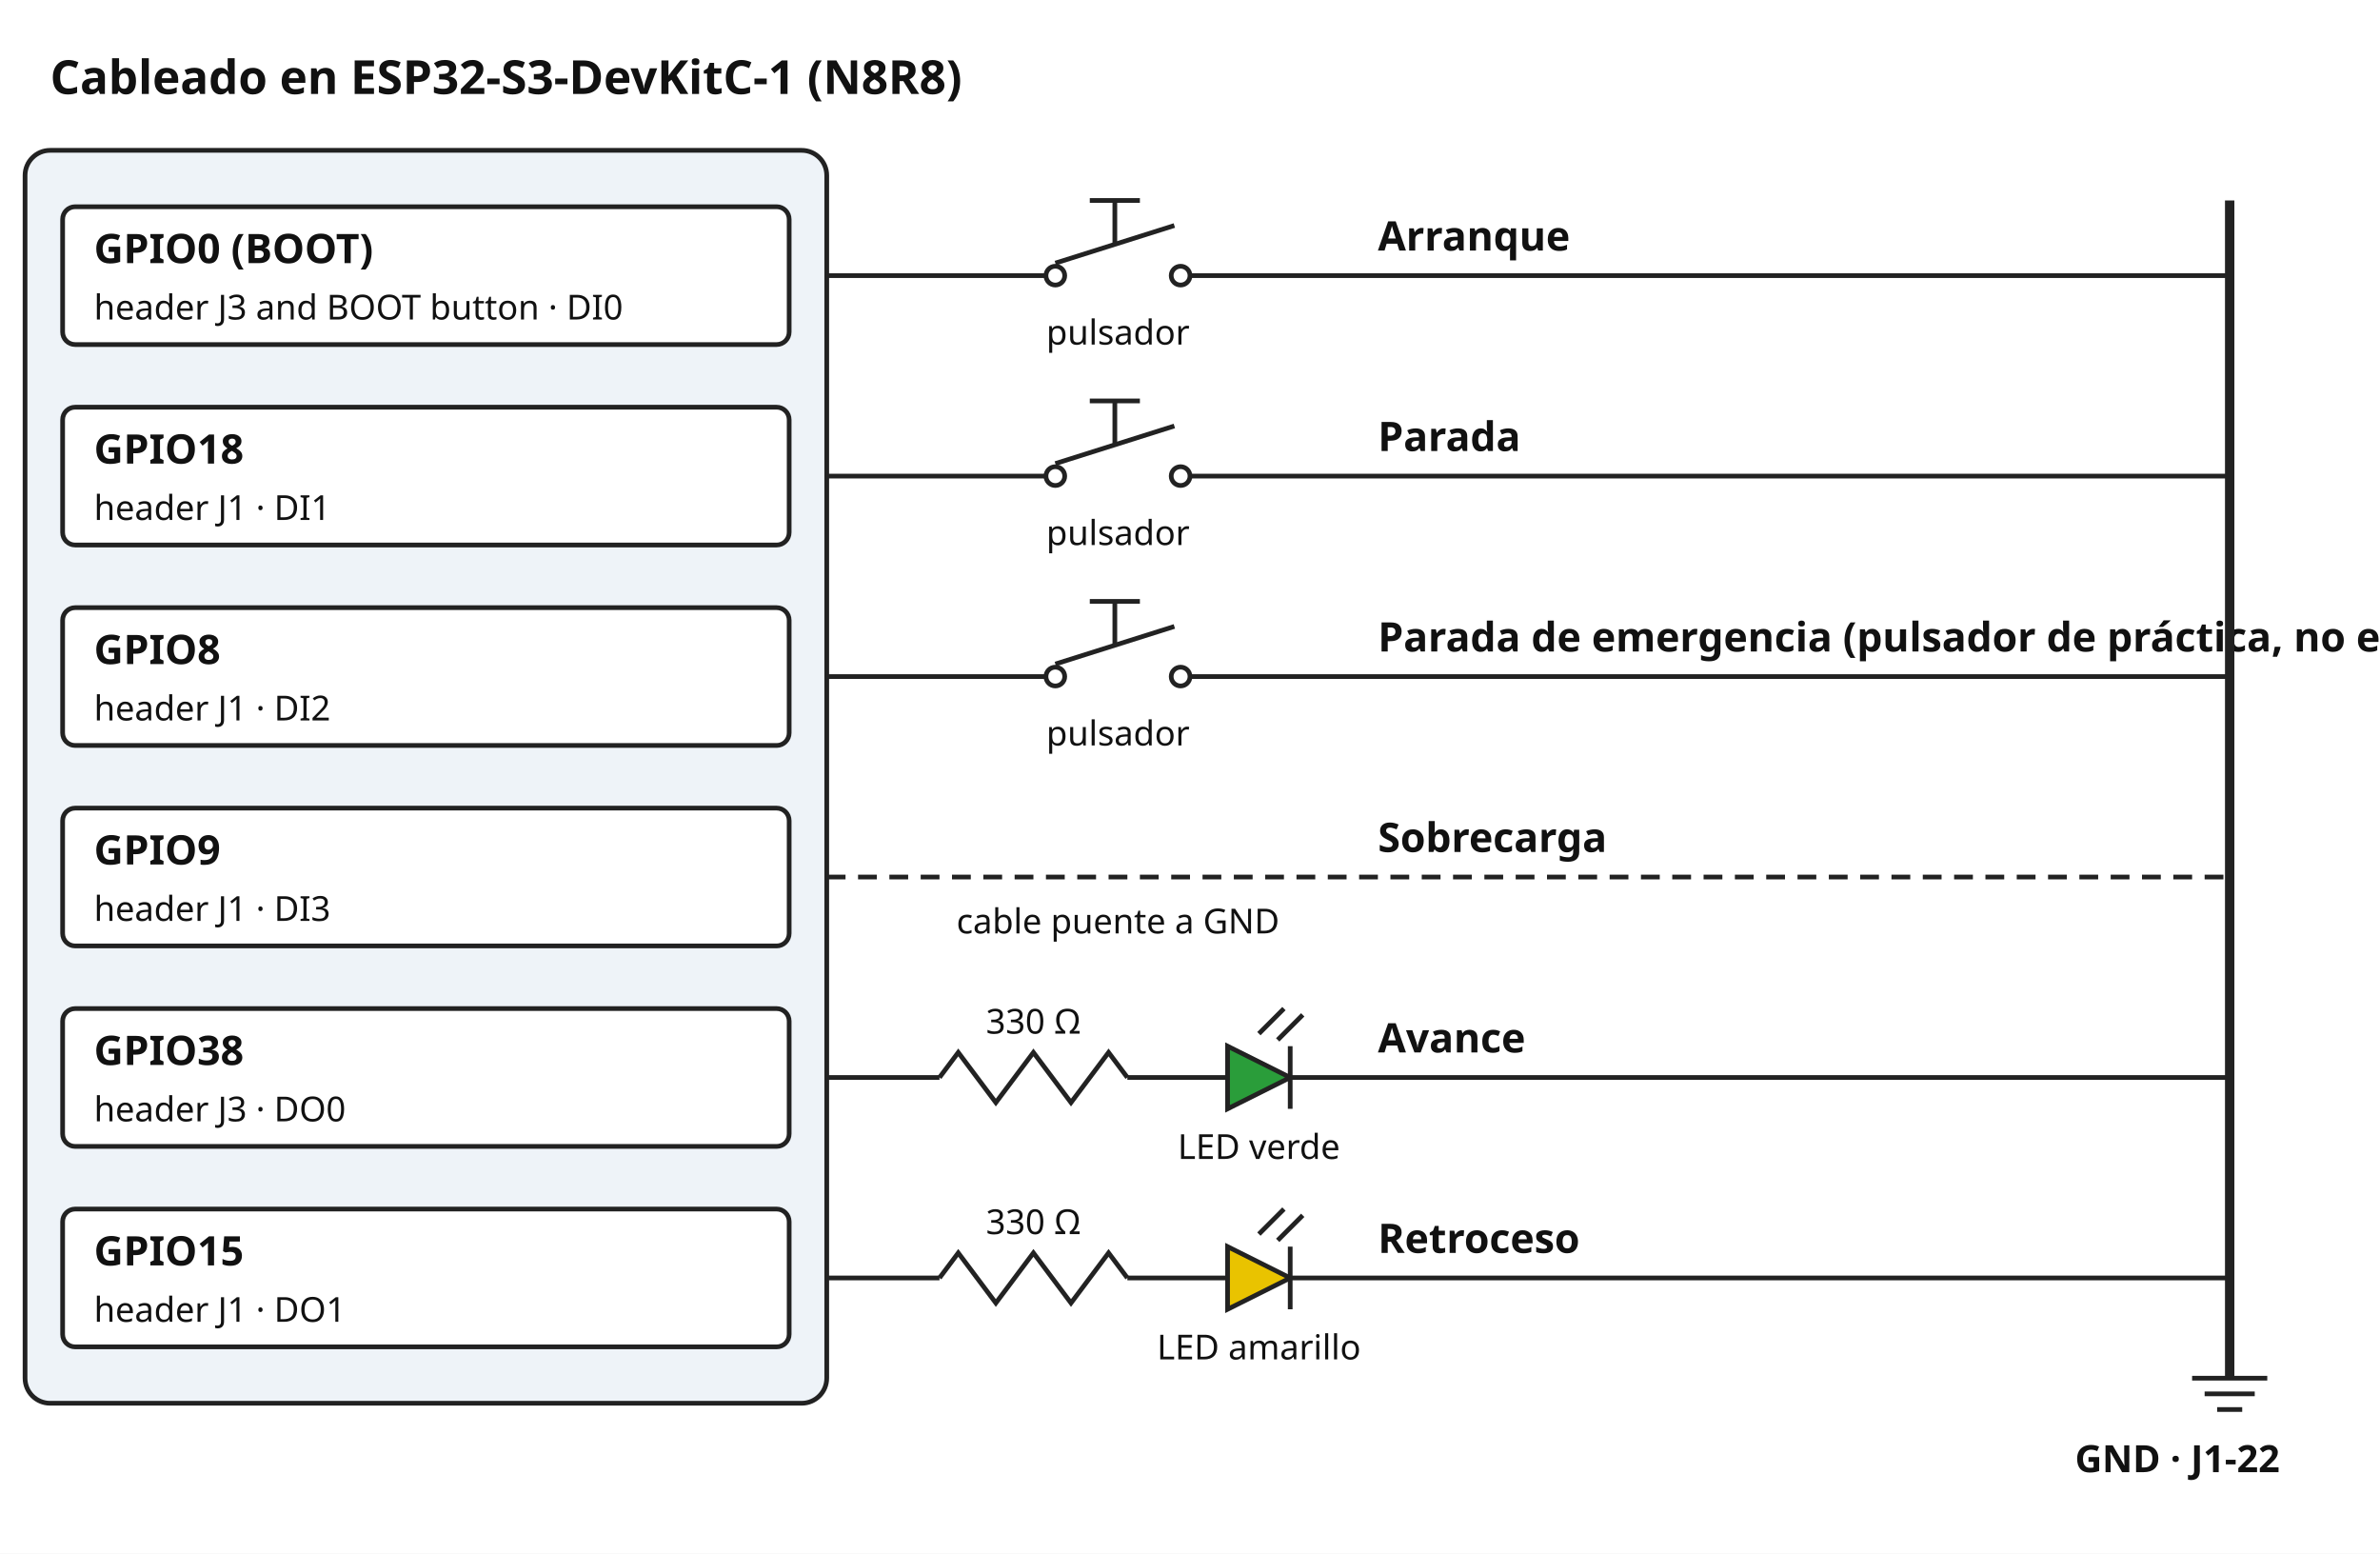
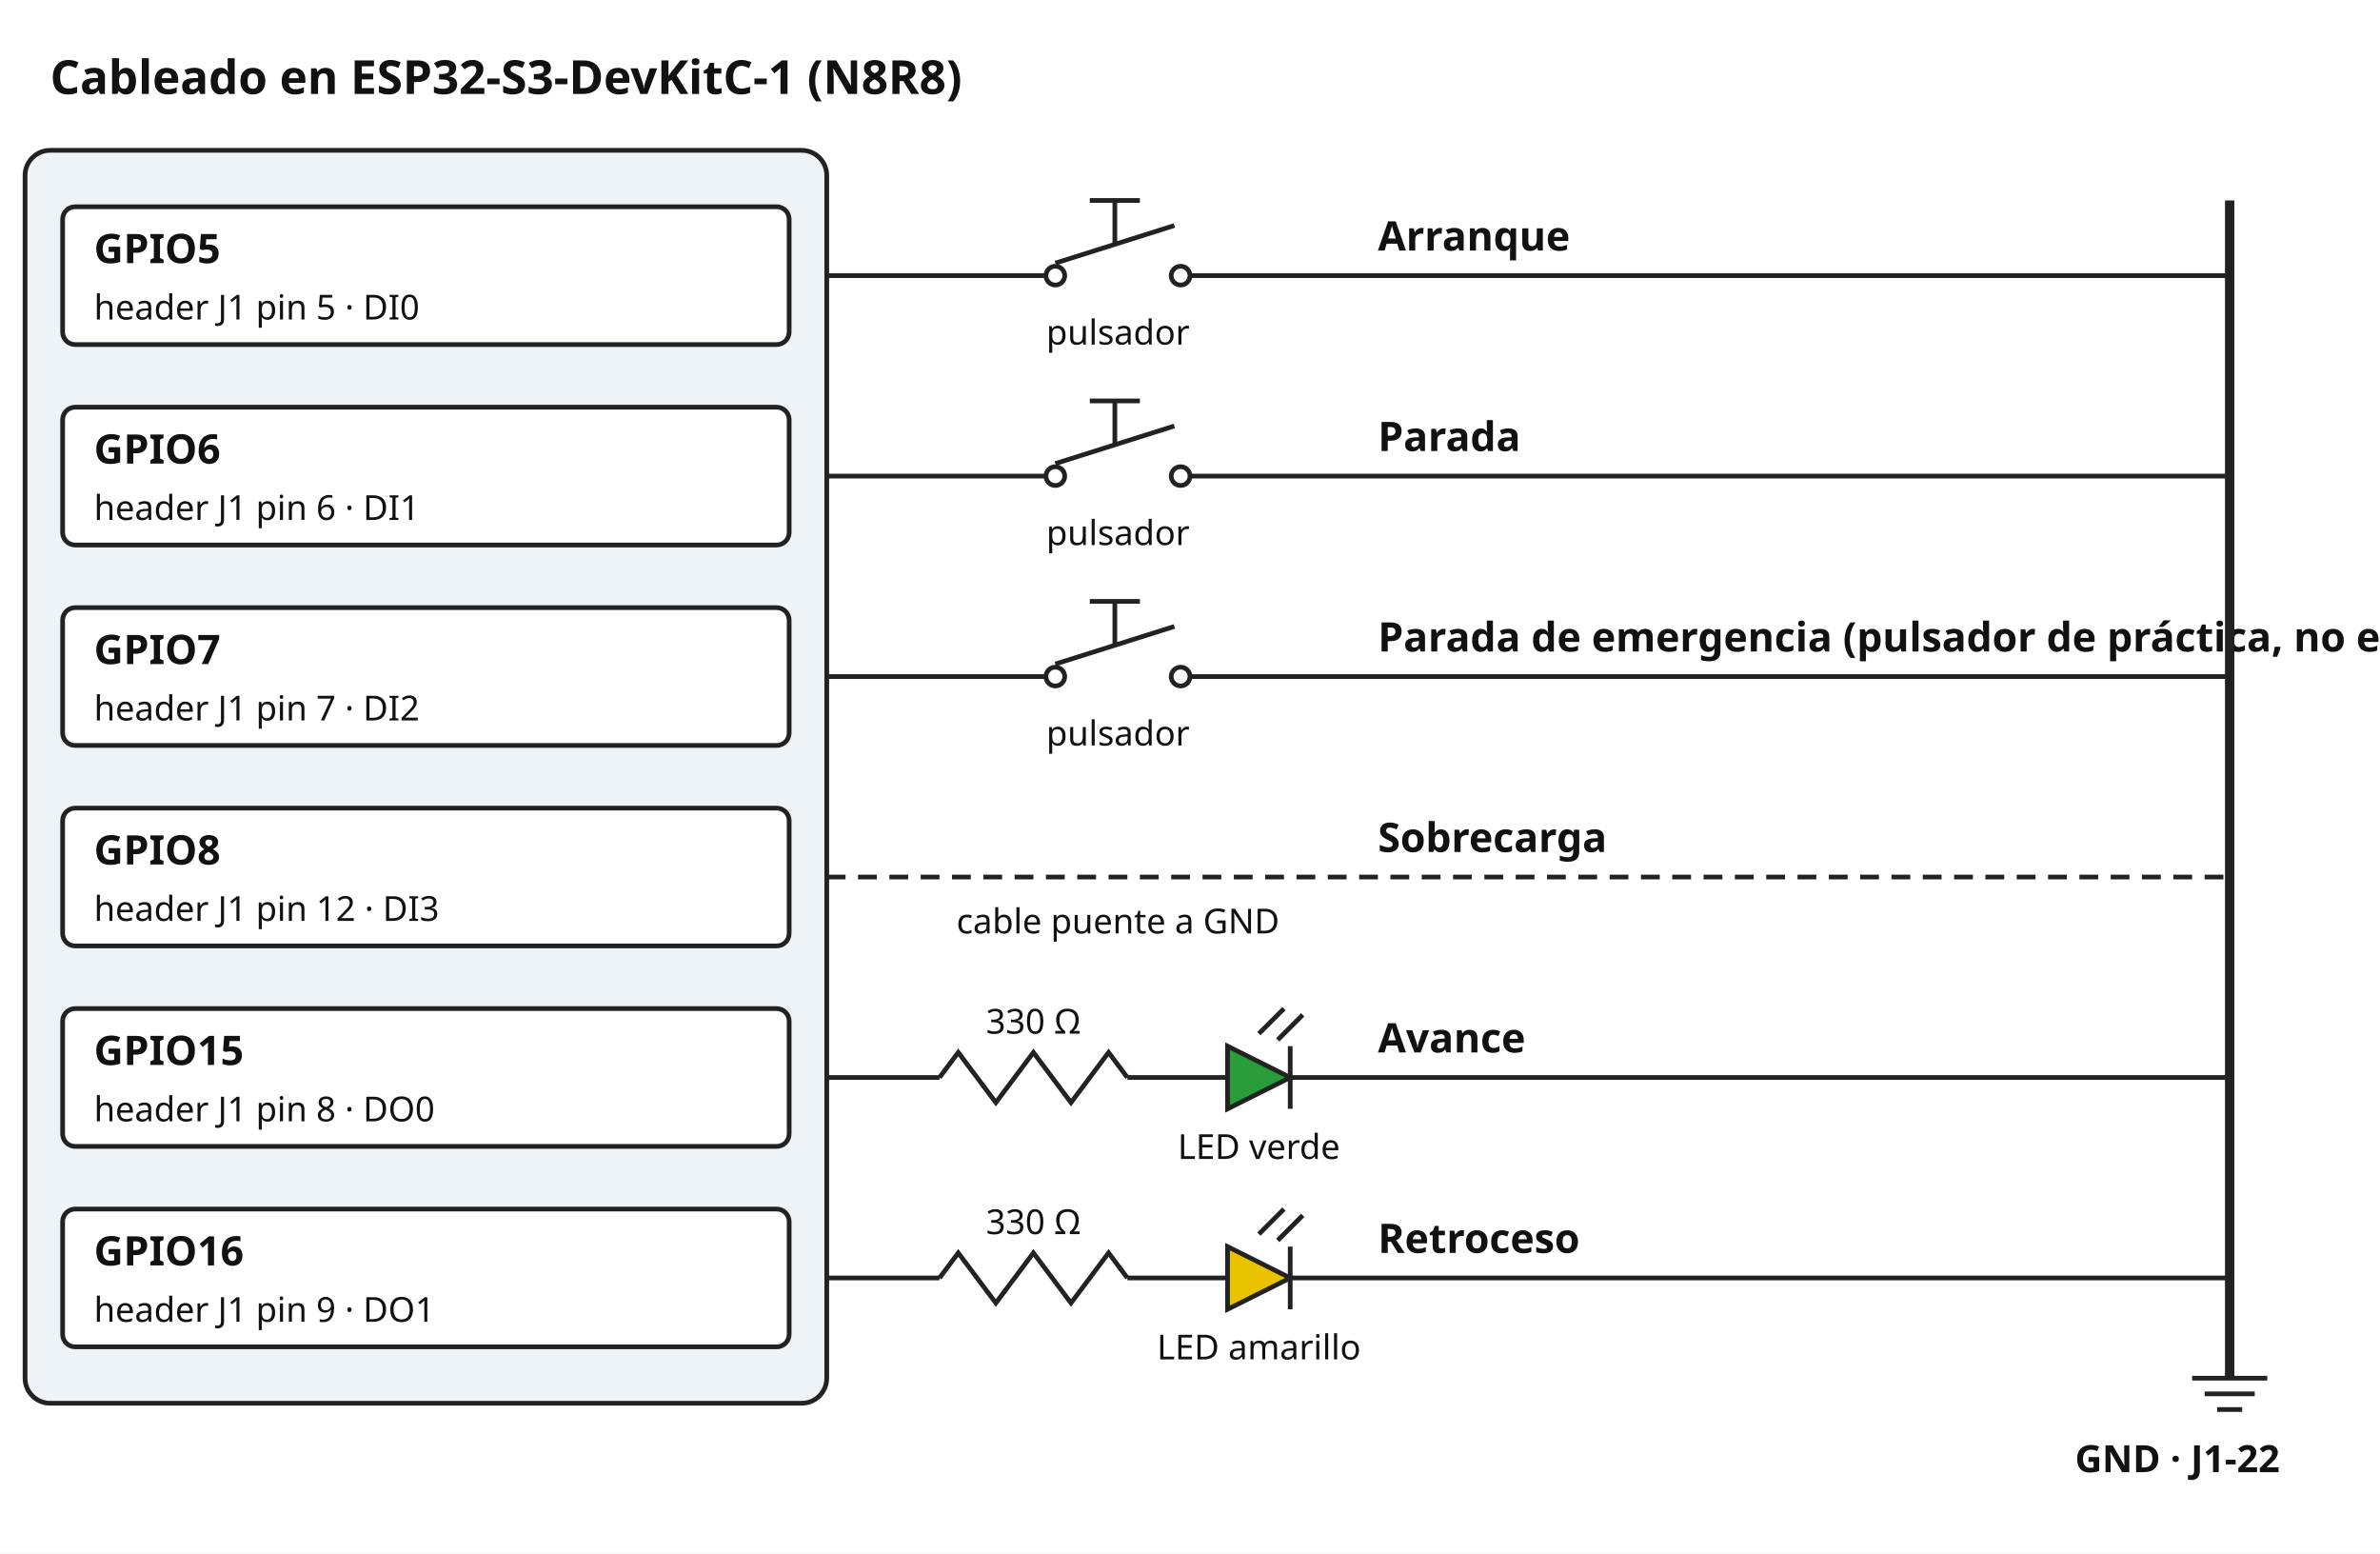
<svg xmlns="http://www.w3.org/2000/svg" viewBox="0 0 760 496" width="760" height="496" role="img" aria-labelledby="wiring-esp32-s3-devkitc-title wiring-esp32-s3-devkitc-desc" font-family="sans-serif" fill="#111111" stroke="#222222" stroke-width="1.5">
  <rect width="760" height="496" fill="#ffffff" stroke="none" />
  <text stroke="none" x="16" y="30" font-size="15" font-weight="bold">Cableado en ESP32-S3-DevKitC-1 (N8R8)</text>
  <rect x="8" y="48" width="256" height="400" rx="8" fill="#eef3f8" />
  <rect x="20" y="66" width="232" height="44" rx="4" fill="#ffffff" />
-   <text stroke="none" x="30" y="84" font-size="13" font-weight="bold">GPIO0 (BOOT)</text>
-   <text stroke="none" x="30" y="102" font-size="11">header J3 and BOOT button · DI0</text>
+   <text stroke="none" x="30" y="84" font-size="13" font-weight="bold">GPIO5</text>
+   <text stroke="none" x="30" y="102" font-size="11">header J1 pin 5 · DI0</text>
  <text stroke="none" x="440" y="80" font-size="13" font-weight="bold">Arranque</text>
  <polyline points="264,88 334,88" fill="none" />
  <circle cx="337" cy="88" r="3" fill="#ffffff" />
  <circle cx="377" cy="88" r="3" fill="#ffffff" />
  <polyline points="337,84 375,72" fill="none" />
  <polyline points="356,78 356,64" fill="none" />
  <polyline points="348,64 364,64" fill="none" />
  <text stroke="none" x="357" y="110" text-anchor="middle" font-size="11">pulsador</text>
  <polyline points="380,88 712,88" fill="none" />
  <rect x="20" y="130" width="232" height="44" rx="4" fill="#ffffff" />
-   <text stroke="none" x="30" y="148" font-size="13" font-weight="bold">GPIO18</text>
-   <text stroke="none" x="30" y="166" font-size="11">header J1 · DI1</text>
+   <text stroke="none" x="30" y="148" font-size="13" font-weight="bold">GPIO6</text>
+   <text stroke="none" x="30" y="166" font-size="11">header J1 pin 6 · DI1</text>
  <text stroke="none" x="440" y="144" font-size="13" font-weight="bold">Parada</text>
  <polyline points="264,152 334,152" fill="none" />
  <circle cx="337" cy="152" r="3" fill="#ffffff" />
  <circle cx="377" cy="152" r="3" fill="#ffffff" />
  <polyline points="337,148 375,136" fill="none" />
  <polyline points="356,142 356,128" fill="none" />
  <polyline points="348,128 364,128" fill="none" />
  <text stroke="none" x="357" y="174" text-anchor="middle" font-size="11">pulsador</text>
  <polyline points="380,152 712,152" fill="none" />
  <rect x="20" y="194" width="232" height="44" rx="4" fill="#ffffff" />
-   <text stroke="none" x="30" y="212" font-size="13" font-weight="bold">GPIO8</text>
-   <text stroke="none" x="30" y="230" font-size="11">header J1 · DI2</text>
+   <text stroke="none" x="30" y="212" font-size="13" font-weight="bold">GPIO7</text>
+   <text stroke="none" x="30" y="230" font-size="11">header J1 pin 7 · DI2</text>
  <text stroke="none" x="440" y="208" font-size="13" font-weight="bold">Parada de emergencia (pulsador de práctica, no es un dispositivo de seguridad)</text>
  <polyline points="264,216 334,216" fill="none" />
  <circle cx="337" cy="216" r="3" fill="#ffffff" />
  <circle cx="377" cy="216" r="3" fill="#ffffff" />
  <polyline points="337,212 375,200" fill="none" />
  <polyline points="356,206 356,192" fill="none" />
  <polyline points="348,192 364,192" fill="none" />
  <text stroke="none" x="357" y="238" text-anchor="middle" font-size="11">pulsador</text>
  <polyline points="380,216 712,216" fill="none" />
  <rect x="20" y="258" width="232" height="44" rx="4" fill="#ffffff" />
-   <text stroke="none" x="30" y="276" font-size="13" font-weight="bold">GPIO9</text>
-   <text stroke="none" x="30" y="294" font-size="11">header J1 · DI3</text>
+   <text stroke="none" x="30" y="276" font-size="13" font-weight="bold">GPIO8</text>
+   <text stroke="none" x="30" y="294" font-size="11">header J1 pin 12 · DI3</text>
  <text stroke="none" x="440" y="272" font-size="13" font-weight="bold">Sobrecarga</text>
  <polyline points="264,280 712,280" fill="none" stroke-dasharray="6 4" />
  <text stroke="none" x="357" y="298" text-anchor="middle" font-size="11">cable puente a GND</text>
  <rect x="20" y="322" width="232" height="44" rx="4" fill="#ffffff" />
-   <text stroke="none" x="30" y="340" font-size="13" font-weight="bold">GPIO38</text>
-   <text stroke="none" x="30" y="358" font-size="11">header J3 · DO0</text>
+   <text stroke="none" x="30" y="340" font-size="13" font-weight="bold">GPIO15</text>
+   <text stroke="none" x="30" y="358" font-size="11">header J1 pin 8 · DO0</text>
  <text stroke="none" x="440" y="336" font-size="13" font-weight="bold">Avance</text>
  <polyline points="264,344 300,344" fill="none" />
  <polyline points="300,344 306,336 318,352 330,336 342,352 354,336 360,344" fill="none" />
  <text stroke="none" x="330" y="330" text-anchor="middle" font-size="11">330 Ω</text>
  <polyline points="360,344 392,344" fill="none" />
  <polygon points="392,334 392,354 412,344" fill="#2a9d3a" />
  <polyline points="412,334 412,354" fill="none" />
  <polyline points="402,330 410,322" fill="none" />
  <polyline points="408,332 416,324" fill="none" />
  <text stroke="none" x="402" y="370" text-anchor="middle" font-size="11">LED verde</text>
  <polyline points="412,344 712,344" fill="none" />
  <rect x="20" y="386" width="232" height="44" rx="4" fill="#ffffff" />
-   <text stroke="none" x="30" y="404" font-size="13" font-weight="bold">GPIO15</text>
-   <text stroke="none" x="30" y="422" font-size="11">header J1 · DO1</text>
+   <text stroke="none" x="30" y="404" font-size="13" font-weight="bold">GPIO16</text>
+   <text stroke="none" x="30" y="422" font-size="11">header J1 pin 9 · DO1</text>
  <text stroke="none" x="440" y="400" font-size="13" font-weight="bold">Retroceso</text>
  <polyline points="264,408 300,408" fill="none" />
  <polyline points="300,408 306,400 318,416 330,400 342,416 354,400 360,408" fill="none" />
  <text stroke="none" x="330" y="394" text-anchor="middle" font-size="11">330 Ω</text>
  <polyline points="360,408 392,408" fill="none" />
  <polygon points="392,398 392,418 412,408" fill="#e9c300" />
  <polyline points="412,398 412,418" fill="none" />
  <polyline points="402,394 410,386" fill="none" />
  <polyline points="408,396 416,388" fill="none" />
  <text stroke="none" x="402" y="434" text-anchor="middle" font-size="11">LED amarillo</text>
  <polyline points="412,408 712,408" fill="none" />
  <polyline points="712,64 712,440" fill="none" stroke-width="3" />
  <polyline points="700,440 724,440" fill="none" />
  <polyline points="704,445 720,445" fill="none" />
  <polyline points="708,450 716,450" fill="none" />
  <text stroke="none" x="728" y="470" text-anchor="end" font-size="12" font-weight="bold">GND · J1-22</text>
</svg>
